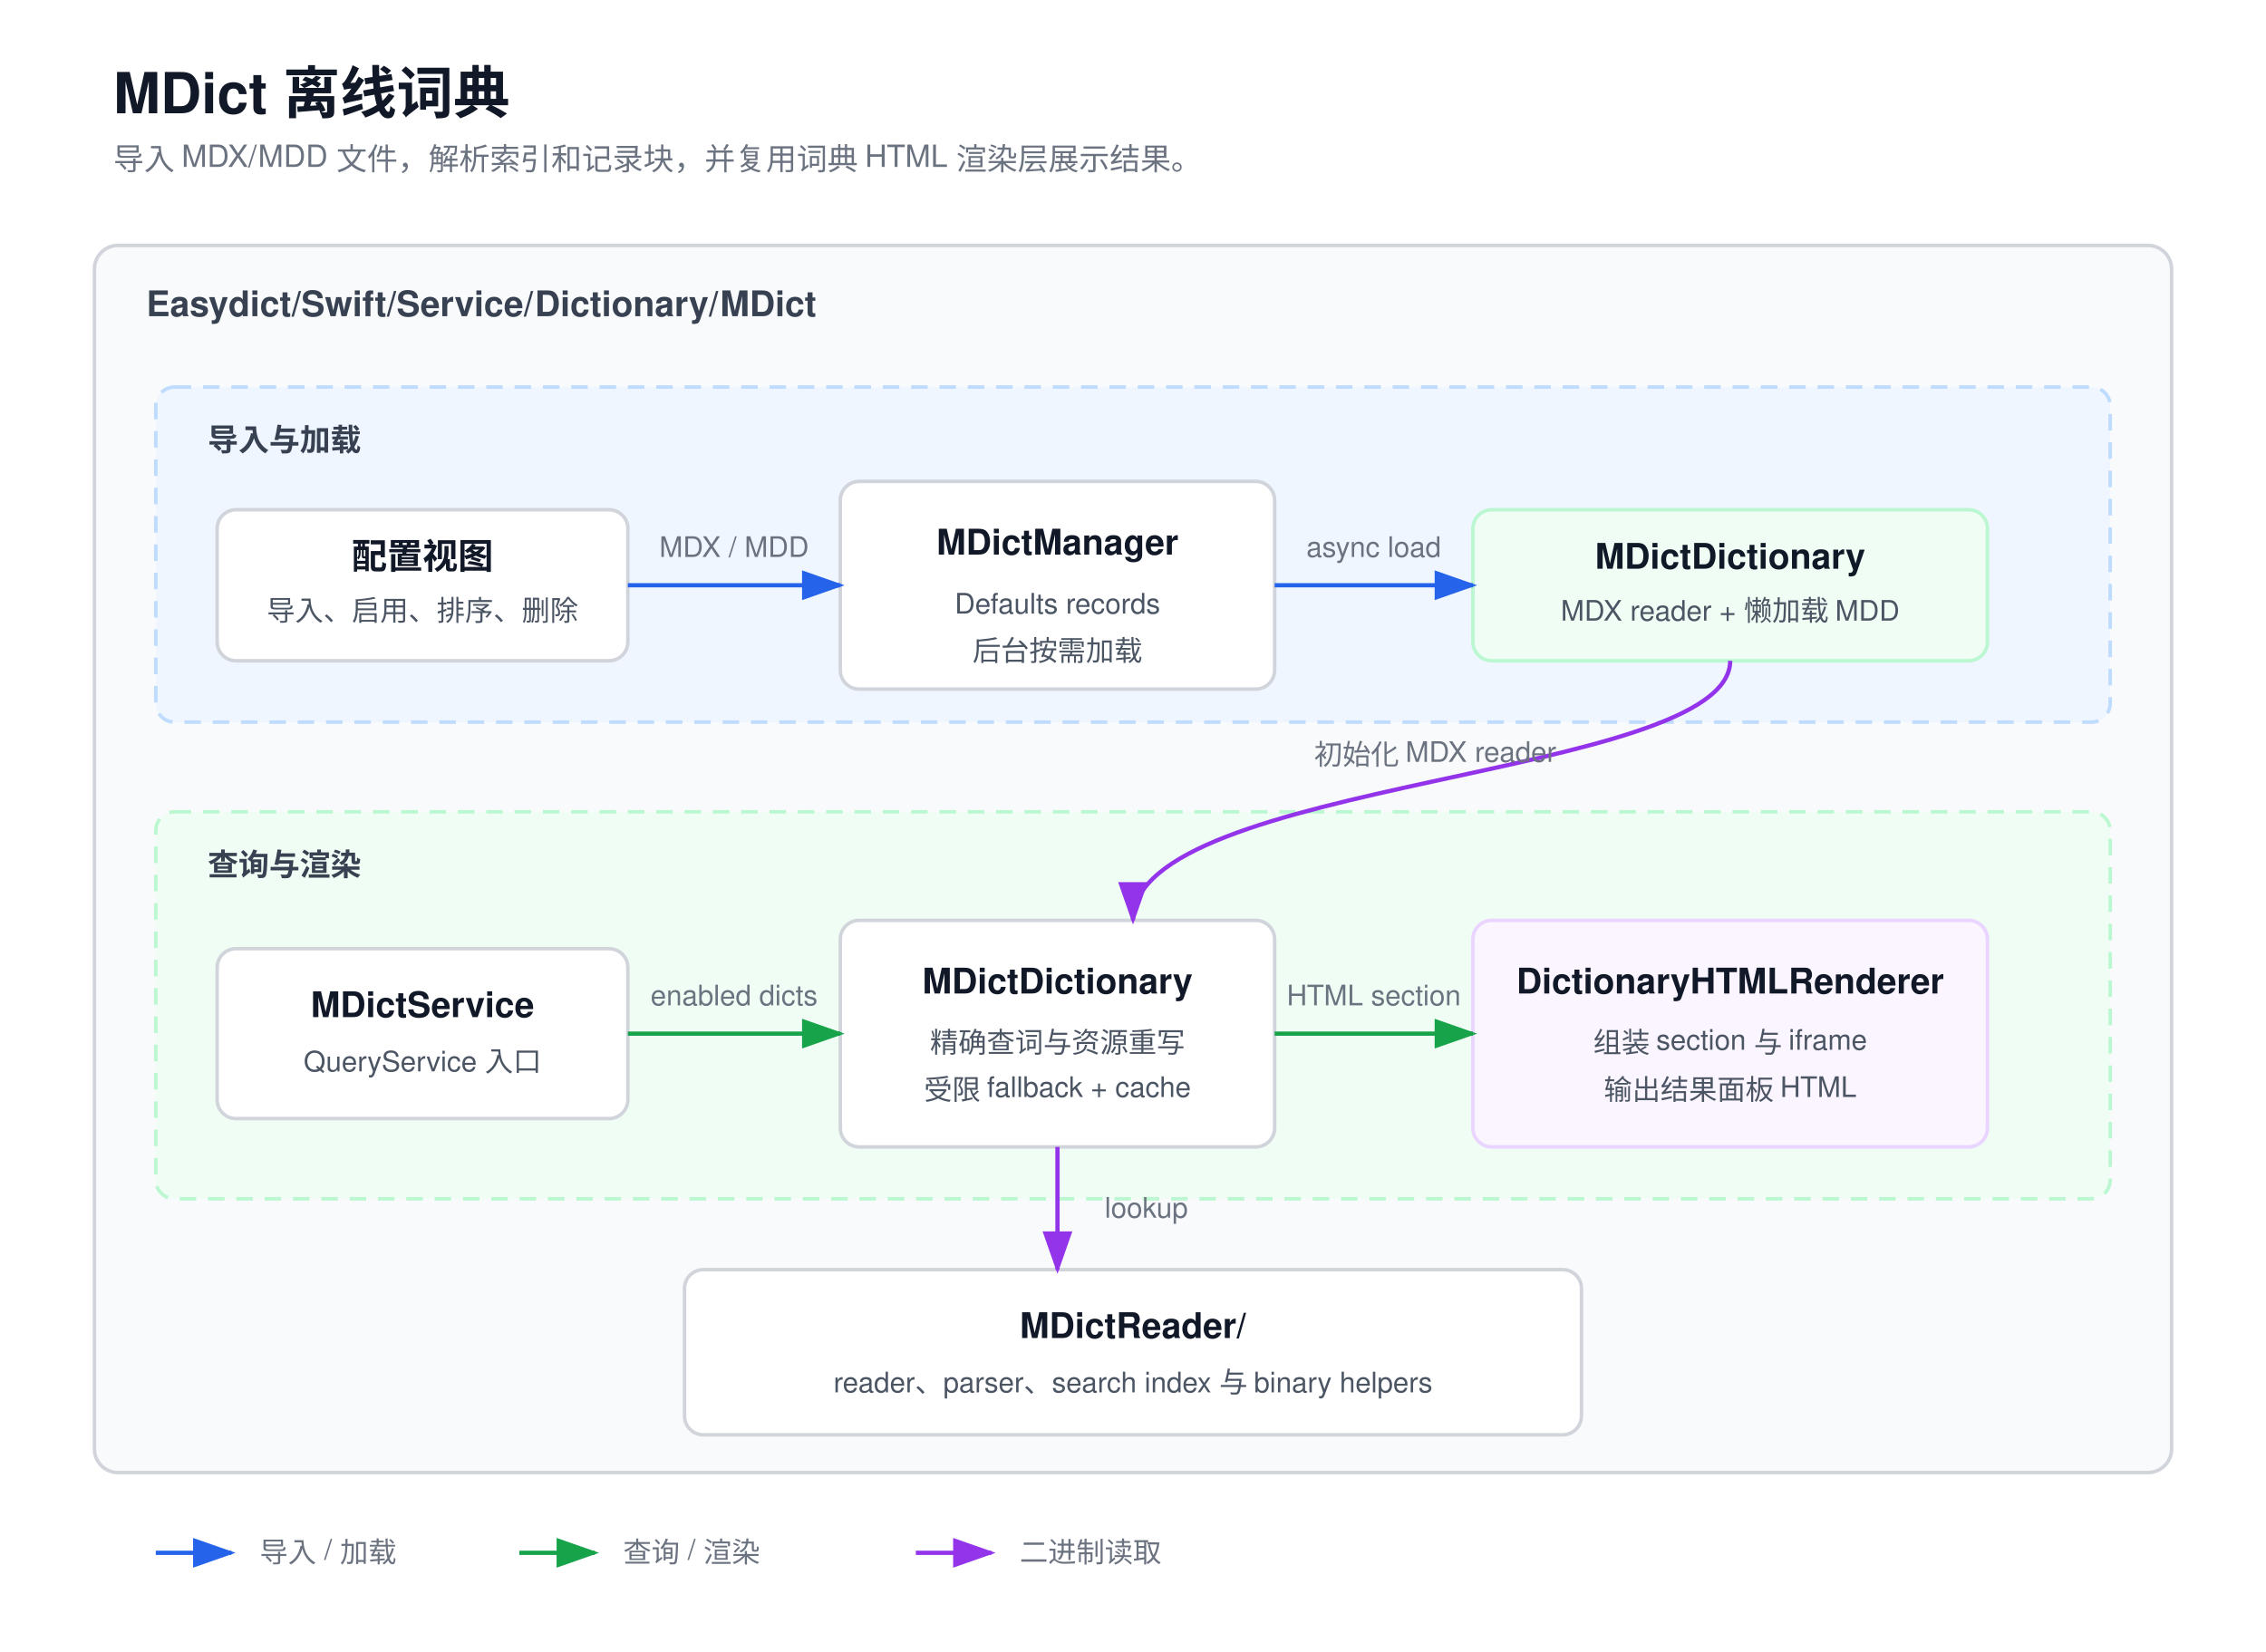
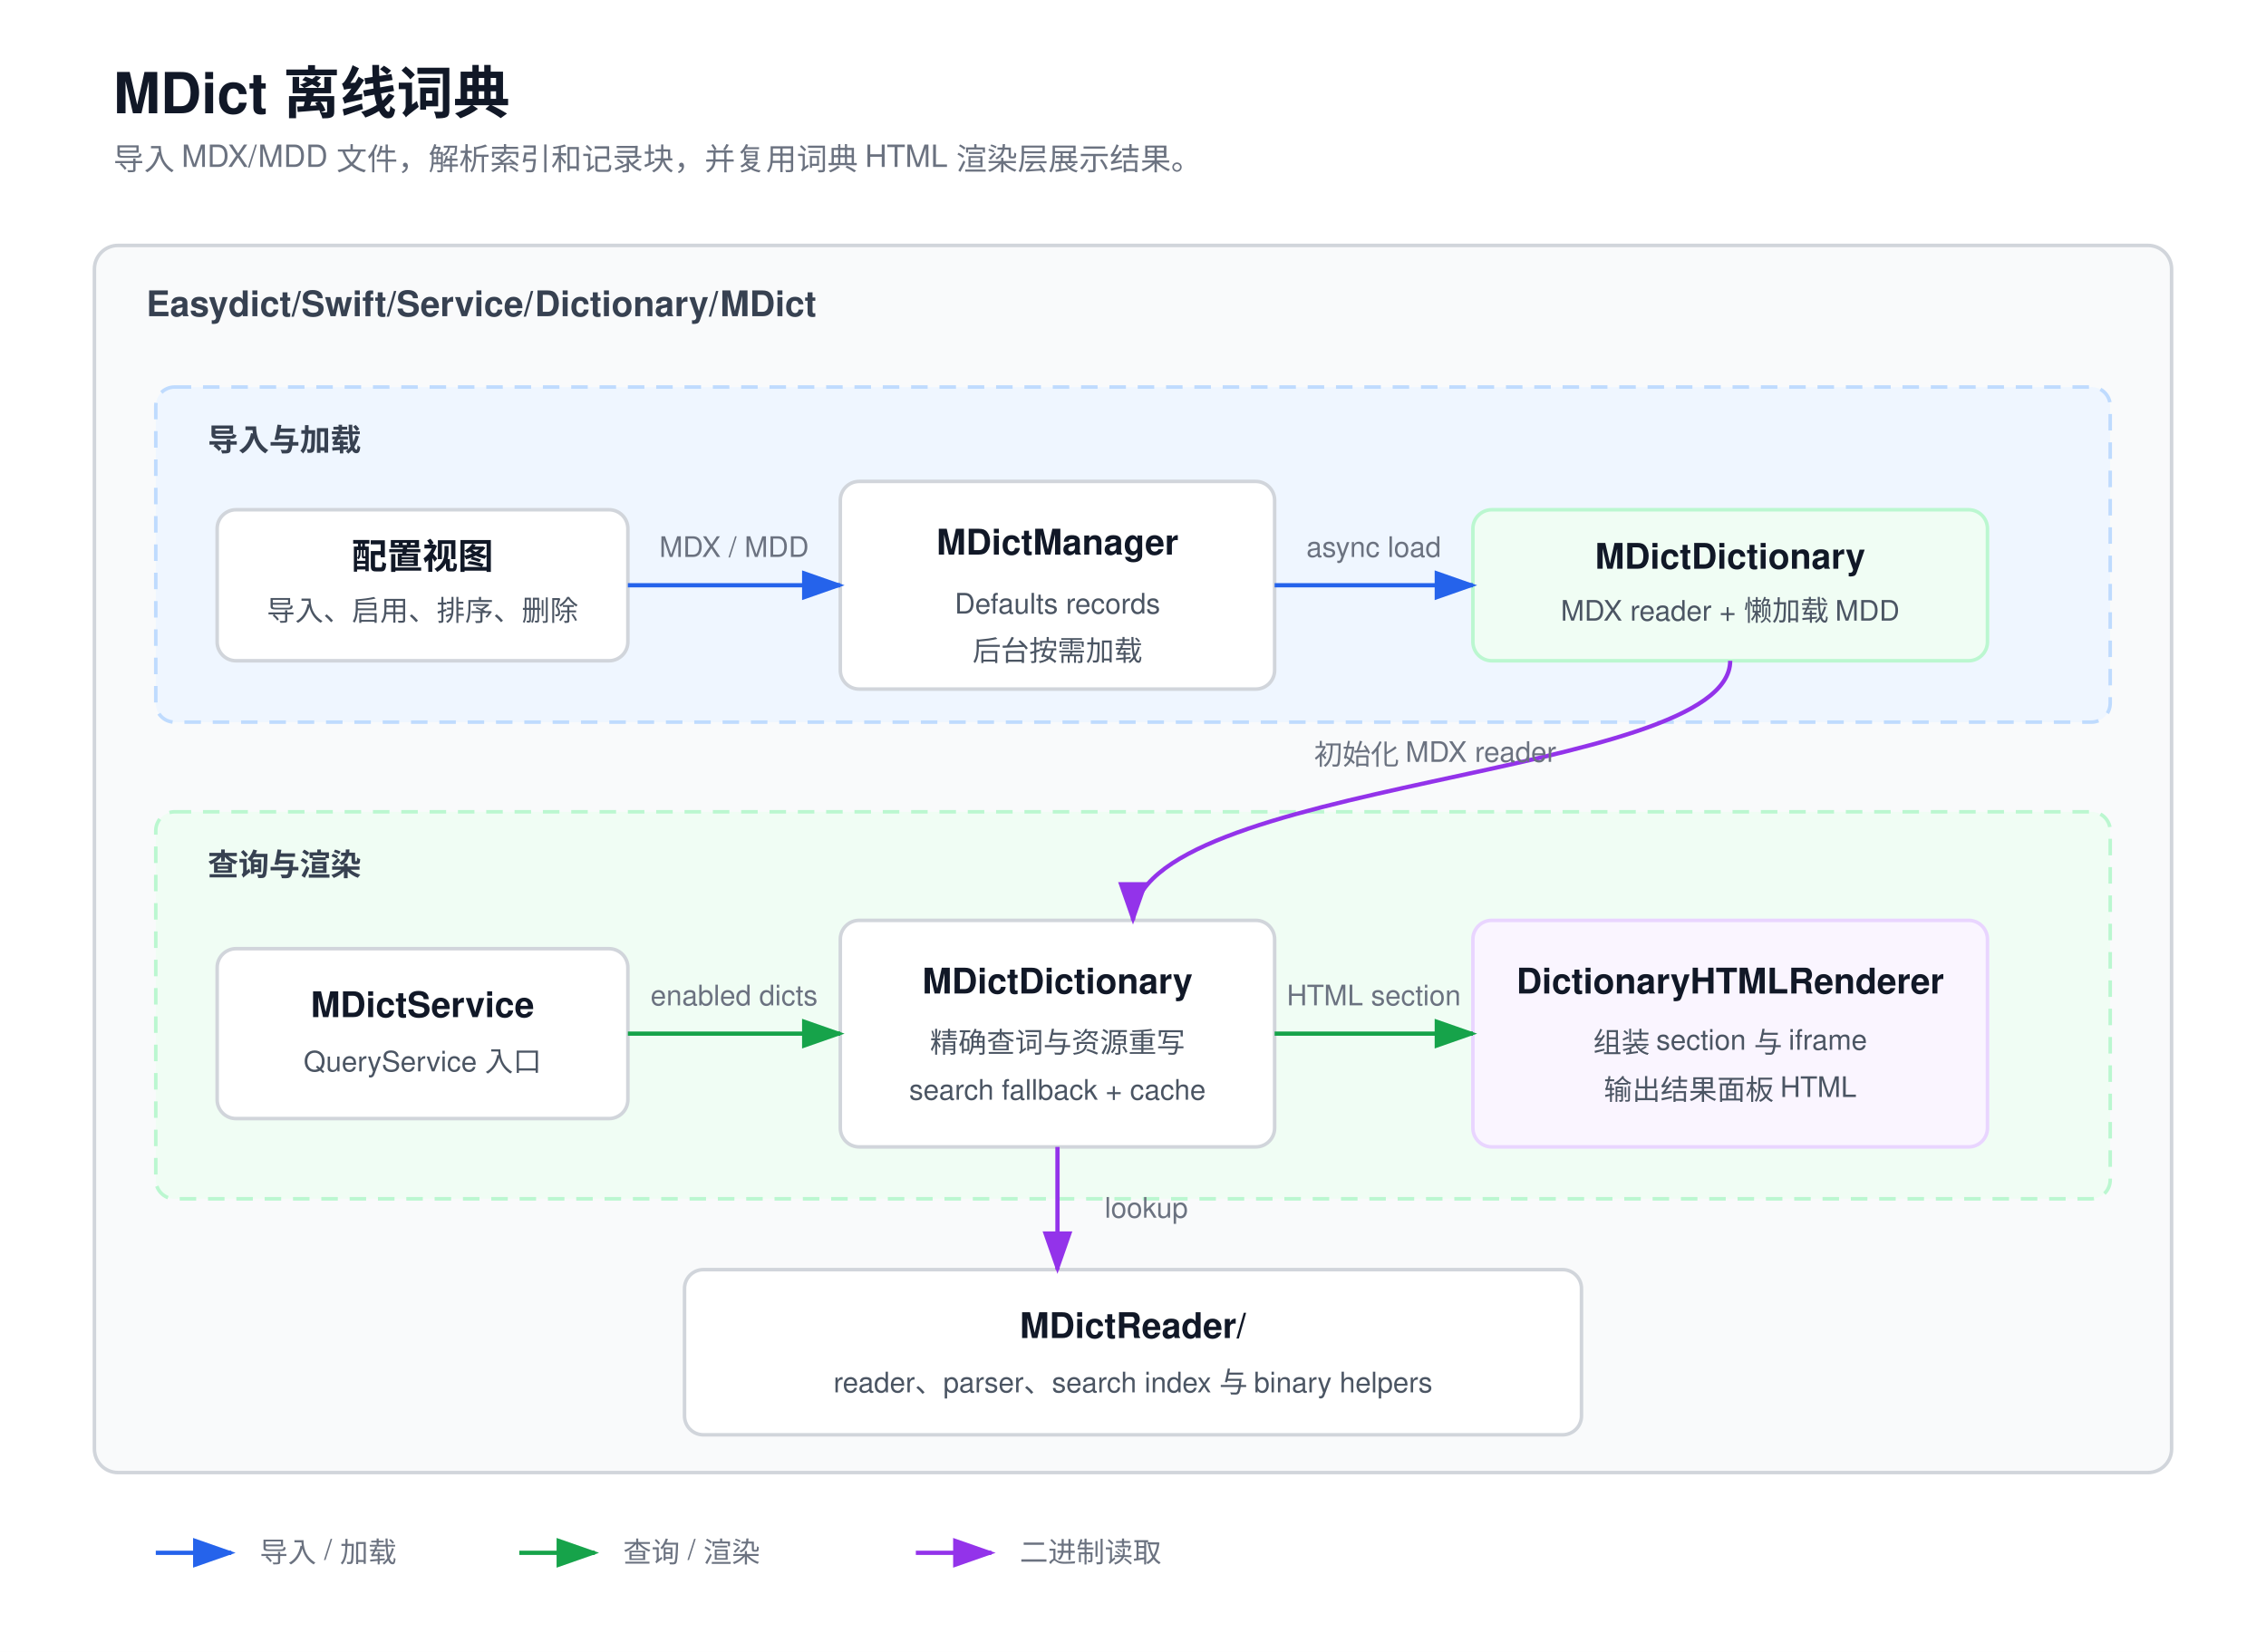
<svg xmlns="http://www.w3.org/2000/svg" viewBox="0 0 960 700" width="960" height="700" role="img" aria-labelledby="title desc">
  <style>
    text {
      font-family: 'Helvetica Neue', Helvetica, Arial, 'PingFang SC', 'Microsoft YaHei', sans-serif;
    }
    .title { fill: #111827; font-size: 24px; font-weight: 600; }
    .subtitle { fill: #6b7280; font-size: 13px; }
    .group-title { fill: #374151; font-size: 15px; font-weight: 600; }
    .box-title { fill: #111827; font-size: 15px; font-weight: 600; }
    .box-text { fill: #4b5563; font-size: 12px; }
    .label { fill: #6b7280; font-size: 12px; }
    .lane-title { fill: #374151; font-size: 13px; font-weight: 600; }
  </style>
  <defs>
    <marker id="arrow-blue" markerWidth="10" markerHeight="7" refX="9" refY="3.5" orient="auto">
      <polygon points="0 0, 10 3.5, 0 7" fill="#2563eb" />
    </marker>
    <marker id="arrow-green" markerWidth="10" markerHeight="7" refX="9" refY="3.5" orient="auto">
      <polygon points="0 0, 10 3.5, 0 7" fill="#16a34a" />
    </marker>
    <marker id="arrow-purple" markerWidth="10" markerHeight="7" refX="9" refY="3.5" orient="auto">
      <polygon points="0 0, 10 3.5, 0 7" fill="#9333ea" />
    </marker>
  </defs>
  <rect width="960" height="700" fill="#ffffff" />
  <text x="48" y="48" class="title">MDict 离线词典</text>
  <text x="48" y="72" class="subtitle">导入 MDX/MDD 文件，解析索引和记录块，并复用词典 HTML 渲染层展示结果。</text>
  <rect x="40" y="104" width="880" height="520" rx="10" ry="10" fill="#f9fafb" stroke="#d1d5db" stroke-width="1.5" />
  <text x="62" y="134" class="group-title">Easydict/Swift/Service/Dictionary/MDict</text>
  <rect x="66" y="164" width="828" height="142" rx="8" ry="8" fill="#eff6ff" stroke="#bfdbfe" stroke-width="1.5" stroke-dasharray="7 5" />
  <text x="88" y="191" class="lane-title">导入与加载</text>
  <rect x="92" y="216" width="174" height="64" rx="8" ry="8" fill="#ffffff" stroke="#d1d5db" stroke-width="1.5" />
  <text x="179" y="241" text-anchor="middle" class="box-title">配置视图</text>
  <text x="179" y="263" text-anchor="middle" class="box-text">导入、启用、排序、删除</text>
  <rect x="356" y="204" width="184" height="88" rx="8" ry="8" fill="#ffffff" stroke="#d1d5db" stroke-width="1.5" />
  <text x="448" y="235" text-anchor="middle" class="box-title">MDictManager</text>
  <text x="448" y="260" text-anchor="middle" class="box-text">Defaults records</text>
  <text x="448" y="280" text-anchor="middle" class="box-text">后台按需加载</text>
  <rect x="624" y="216" width="218" height="64" rx="8" ry="8" fill="#f0fdf4" stroke="#bbf7d0" stroke-width="1.5" />
  <text x="733" y="241" text-anchor="middle" class="box-title">MDictDictionary</text>
  <text x="733" y="263" text-anchor="middle" class="box-text">MDX reader + 懒加载 MDD</text>
  <path d="M266 248 H356" stroke="#2563eb" stroke-width="1.8" fill="none" marker-end="url(#arrow-blue)" />
  <text x="311" y="236" text-anchor="middle" class="label">MDX / MDD</text>
  <path d="M540 248 H624" stroke="#2563eb" stroke-width="1.8" fill="none" marker-end="url(#arrow-blue)" />
  <text x="582" y="236" text-anchor="middle" class="label">async load</text>
  <rect x="66" y="344" width="828" height="164" rx="8" ry="8" fill="#f0fdf4" stroke="#bbf7d0" stroke-width="1.5" stroke-dasharray="7 5" />
  <text x="88" y="371" class="lane-title">查询与渲染</text>
  <rect x="92" y="402" width="174" height="72" rx="8" ry="8" fill="#ffffff" stroke="#d1d5db" stroke-width="1.5" />
  <text x="179" y="431" text-anchor="middle" class="box-title">MDictService</text>
  <text x="179" y="454" text-anchor="middle" class="box-text">QueryService 入口</text>
  <rect x="356" y="390" width="184" height="96" rx="8" ry="8" fill="#ffffff" stroke="#d1d5db" stroke-width="1.5" />
  <text x="448" y="421" text-anchor="middle" class="box-title">MDictDictionary</text>
  <text x="448" y="446" text-anchor="middle" class="box-text">精确查词与资源重写</text>
-   <text x="448" y="466" text-anchor="middle" class="box-text">受限 fallback + cache</text>
+   <text x="448" y="466" text-anchor="middle" class="box-text">search fallback + cache</text>
  <rect x="624" y="390" width="218" height="96" rx="8" ry="8" fill="#faf5ff" stroke="#e9d5ff" stroke-width="1.5" />
  <text x="733" y="421" text-anchor="middle" class="box-title">DictionaryHTMLRenderer</text>
  <text x="733" y="446" text-anchor="middle" class="box-text">组装 section 与 iframe</text>
  <text x="733" y="466" text-anchor="middle" class="box-text">输出结果面板 HTML</text>
  <path d="M266 438 H356" stroke="#16a34a" stroke-width="1.8" fill="none" marker-end="url(#arrow-green)" />
  <text x="311" y="426" text-anchor="middle" class="label">enabled dicts</text>
  <path d="M540 438 H624" stroke="#16a34a" stroke-width="1.8" fill="none" marker-end="url(#arrow-green)" />
  <text x="582" y="426" text-anchor="middle" class="label">HTML section</text>
  <rect x="290" y="538" width="380" height="70" rx="8" ry="8" fill="#ffffff" stroke="#d1d5db" stroke-width="1.5" />
  <text x="480" y="567" text-anchor="middle" class="box-title">MDictReader/</text>
  <text x="480" y="590" text-anchor="middle" class="box-text">reader、parser、search index 与 binary helpers</text>
  <path d="M733 280 C733 330 480 330 480 390" stroke="#9333ea" stroke-width="1.8" fill="none" marker-end="url(#arrow-purple)" />
  <text x="608" y="324" text-anchor="middle" class="label">初始化 MDX reader</text>
  <path d="M448 486 V538" stroke="#9333ea" stroke-width="1.8" fill="none" marker-end="url(#arrow-purple)" />
  <text x="468" y="516" class="label">lookup</text>
  <g transform="translate(66, 650)">
    <line x1="0" y1="8" x2="32" y2="8" stroke="#2563eb" stroke-width="1.8" marker-end="url(#arrow-blue)" />
    <text x="44" y="12" class="label">导入 / 加载</text>
    <line x1="154" y1="8" x2="186" y2="8" stroke="#16a34a" stroke-width="1.8" marker-end="url(#arrow-green)" />
    <text x="198" y="12" class="label">查询 / 渲染</text>
    <line x1="322" y1="8" x2="354" y2="8" stroke="#9333ea" stroke-width="1.8" marker-end="url(#arrow-purple)" />
    <text x="366" y="12" class="label">二进制读取</text>
  </g>
</svg>
